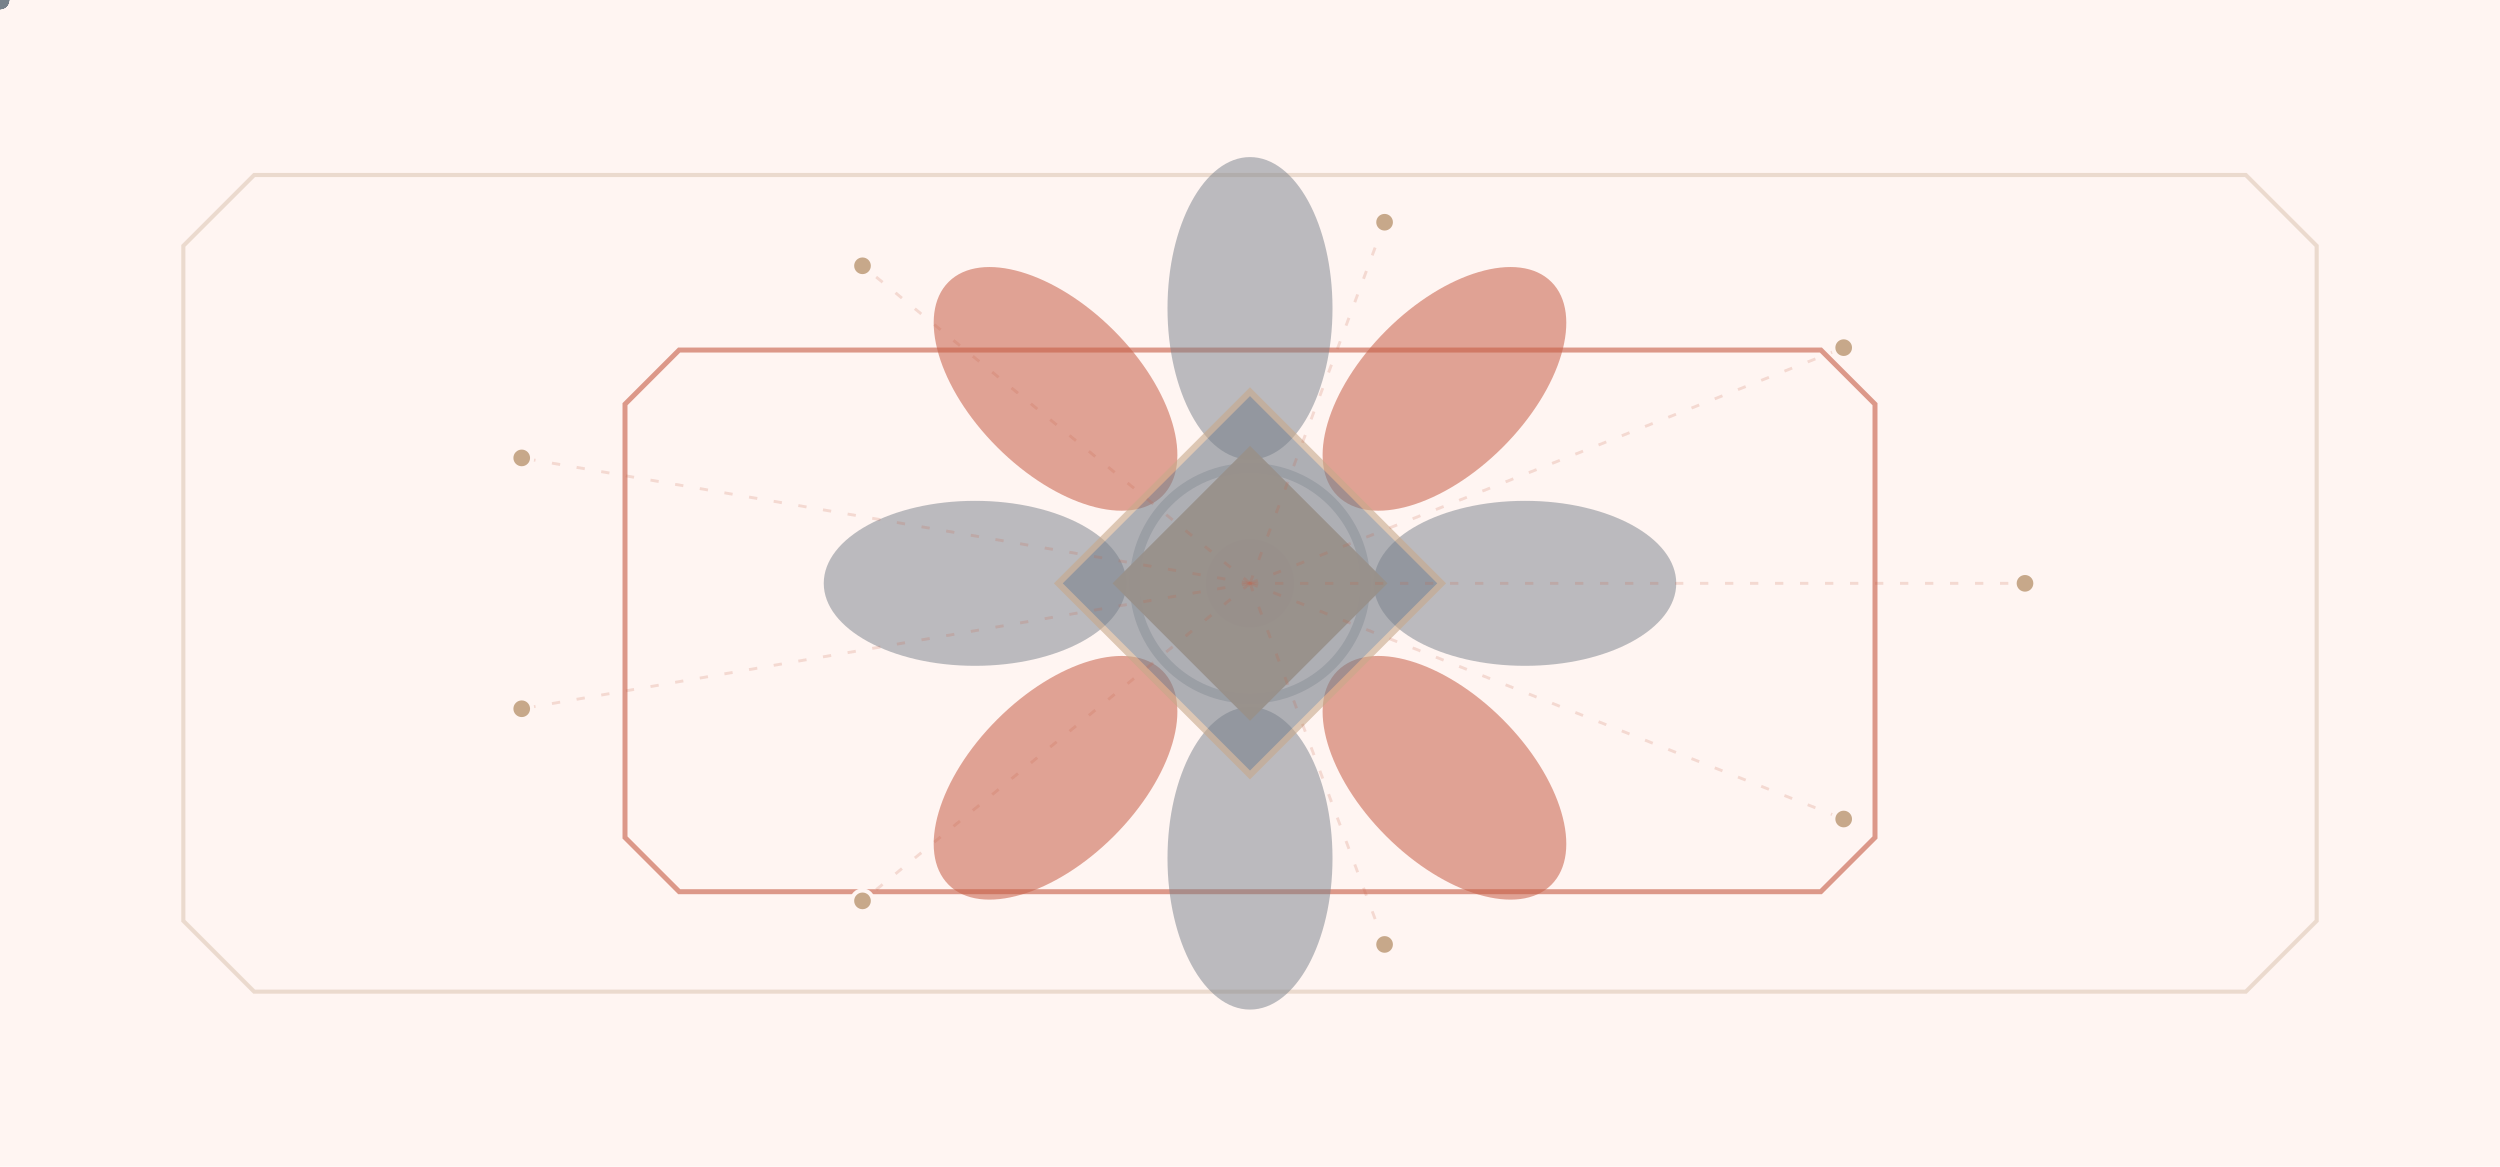
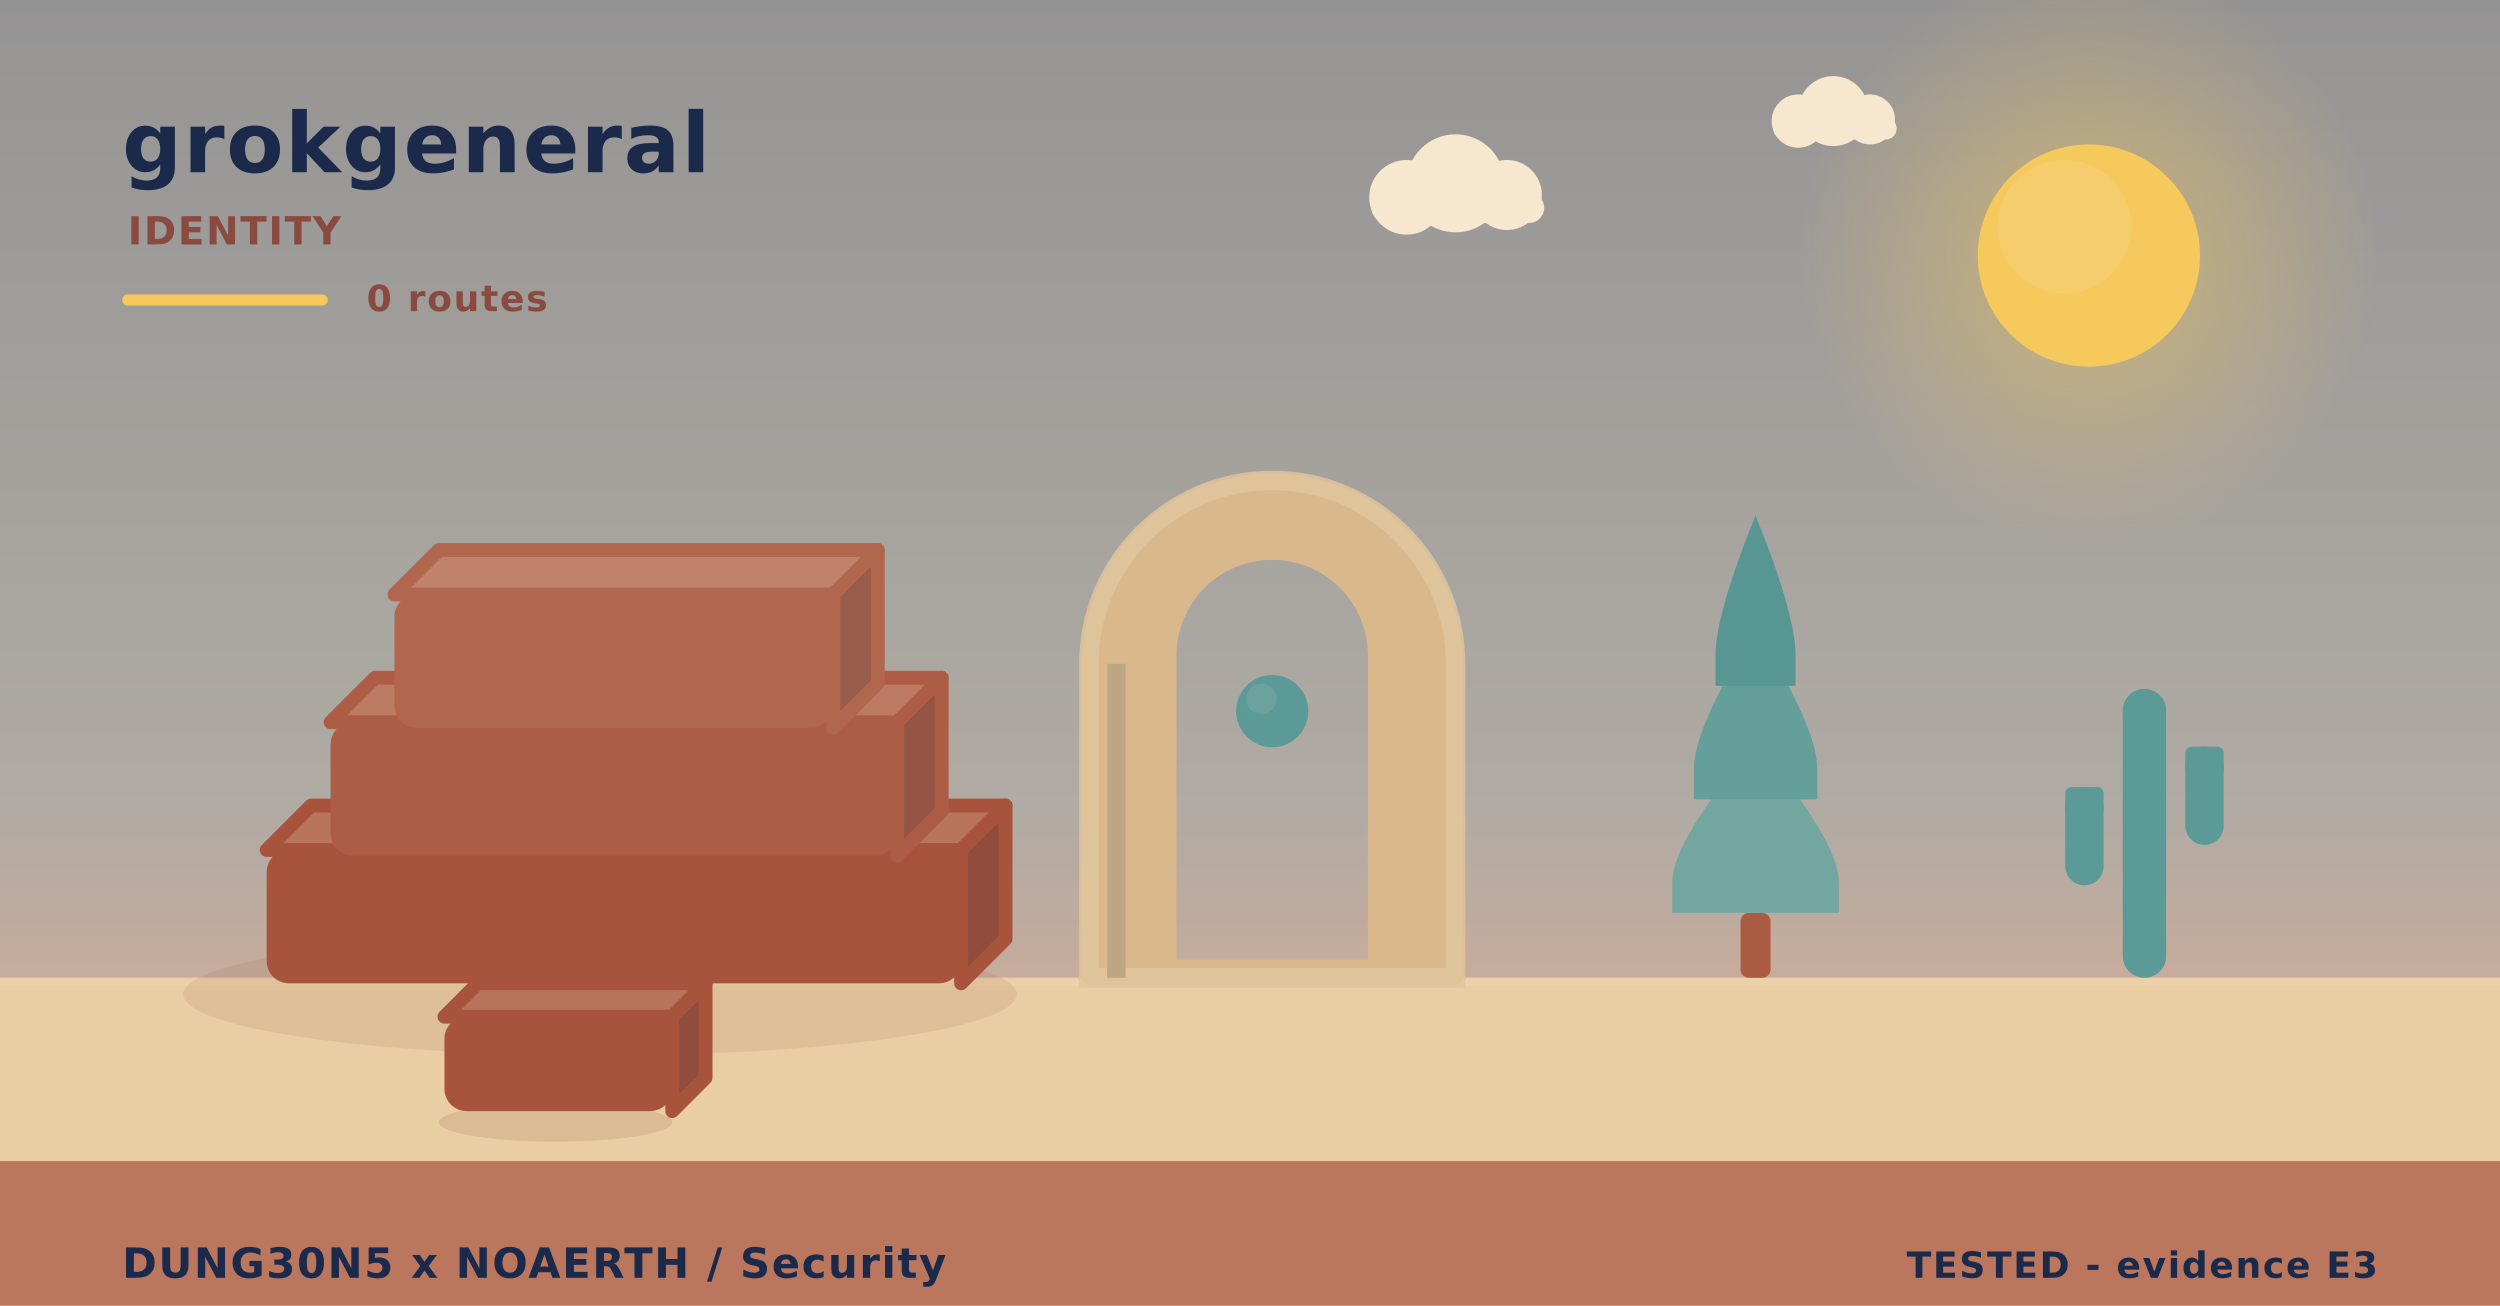
- <svg xmlns="http://www.w3.org/2000/svg" viewBox="0 0 1200 560" width="1200" height="560" role="img" aria-label="grokgeneral hero">
-   <rect width="1200" height="560" fill="#fff5f2" />
-   <defs>
-     <linearGradient id="gh" x1="0" y1="0" x2="1" y2="1">
-       <stop offset="0%" stop-color="#c75f48" />
-       <stop offset="100%" stop-color="#78818a" />
-     </linearGradient>
-   </defs>
-   <path d="M122.00,84.00 H1078.00 L1112.00,118.00 V442.00 L1078.00,476.00 H122.00 L88.00,442.00 V118.00 Z" fill="none" stroke="rgba(199,168,138,0.420)" stroke-width="2.00" opacity="0.80" />
-   <path d="M326.00,168.00 H874.00 L900.00,194.00 V402.00 L874.00,428.00 H326.00 L300.00,402.00 V194.00 Z" fill="none" stroke="rgba(199,95,72,0.680)" stroke-width="2.40" opacity="0.90" />
-   <ellipse cx="600.00" cy="148.00" rx="39.60" ry="72.60" fill="rgba(120,129,138,0.500)" opacity="1.00" transform="rotate(0.0 600.00 148.00)" />
-   <ellipse cx="693.34" cy="186.66" rx="39.60" ry="72.60" fill="rgba(199,95,72,0.550)" opacity="1.00" transform="rotate(45.0 693.34 186.66)" />
-   <ellipse cx="732.00" cy="280.00" rx="39.60" ry="72.60" fill="rgba(120,129,138,0.500)" opacity="1.00" transform="rotate(90.0 732.00 280.00)" />
-   <ellipse cx="693.34" cy="373.34" rx="39.60" ry="72.60" fill="rgba(199,95,72,0.550)" opacity="1.00" transform="rotate(135.0 693.34 373.34)" />
-   <ellipse cx="600.00" cy="412.00" rx="39.60" ry="72.60" fill="rgba(120,129,138,0.500)" opacity="1.00" transform="rotate(180.0 600.00 412.00)" />
-   <ellipse cx="506.66" cy="373.34" rx="39.60" ry="72.60" fill="rgba(199,95,72,0.550)" opacity="1.00" transform="rotate(225.0 506.66 373.34)" />
-   <ellipse cx="468.00" cy="280.00" rx="39.60" ry="72.60" fill="rgba(120,129,138,0.500)" opacity="1.00" transform="rotate(270.0 468.00 280.00)" />
-   <ellipse cx="506.66" cy="186.66" rx="39.60" ry="72.60" fill="rgba(199,95,72,0.550)" opacity="1.00" transform="rotate(315.0 506.66 186.66)" />
-   <circle cx="600.00" cy="280.00" r="55.44" fill="none" stroke="rgba(120,129,138,0.500)" stroke-width="4.62" opacity="0.70" />
-   <circle cx="600.00" cy="280.00" r="21.12" fill="rgba(199,95,72,0.550)" opacity="1.00" />
-   <polygon points="600.00,214.00 666.00,280.00 600.00,346.00 534.00,280.00" fill="#c7a88a" opacity="0.95" />
+ <svg xmlns="http://www.w3.org/2000/svg" width="900" height="470" viewBox="0 0 900 470" role="img" aria-label="grokgeneral - identity">
+   <linearGradient id="skyh" x1="0" y1="0" x2="0" y2="1">
+     <stop offset="0" stop-color="#959494" />
+     <stop offset="0.62" stop-color="#b0aba4" />
+     <stop offset="1" stop-color="#f3ad8a" />
+   </linearGradient>
+   <rect width="900" height="470" fill="url(#skyh)" />
+   <radialGradient id="sunh">
+     <stop offset="0.35" stop-color="#f5c95c" stop-opacity="0.34" />
+     <stop offset="1" stop-color="#f5c95c" stop-opacity="0" />
+   </radialGradient>
+   <circle cx="752" cy="92" r="104" fill="url(#sunh)" />
+   <circle cx="752" cy="92" r="40" fill="#f5c95c" />
+   <circle cx="743.2" cy="81.6" r="24" fill="#f5d27e" opacity="0.5" />
  <g>
-     <polygon points="600.00,188.00 692.00,280.00 600.00,372.00 508.00,280.00" fill="#78818a" opacity="0.60" stroke="#c7a88a" stroke-width="3" />
-     <animate attributeName="opacity" values="0.25;1.0;0.25" dur="11.1s" begin="5.52s" repeatCount="indefinite" />
+     <circle cx="524" cy="66" r="17.64" fill="#f6e7ce" />
+     <circle cx="506.36" cy="71.04" r="13.44" fill="#f6e7ce" />
+     <circle cx="542.48" cy="70.2" r="12.6" fill="#f6e7ce" />
+     <rect x="493.76" y="69.36" width="62.16" height="10.92" rx="5.46" fill="#f6e7ce" />
+     <animateTransform attributeName="transform" type="translate" values="0 0;24 0;0 0" dur="36s" begin="0s" repeatCount="indefinite" />
  </g>
-   <line x1="600.00" y1="280.00" x2="972.00" y2="280.00" stroke="rgba(199,95,72,0.340)" stroke-width="1.40" opacity="0.55" stroke-dasharray="4 8" />
-   <circle cx="972.00" cy="280.00" r="5.00" fill="#c7a88a" opacity="1.00" stroke="#fff5f2" stroke-width="2.00" />
-   <g opacity="0.9">
-     <circle cx="0.00" cy="0.00" r="4.40" fill="#78818a" opacity="1.00" />
-     <animateTransform attributeName="transform" type="translate" values="600.00,280.00 972.00,280.00" dur="4.625s" begin="5.52s" repeatCount="indefinite" />
-     <animateTransform attributeName="transform" type="translate" values="972.00,280.00 600.00,280.00" dur="4.625s" begin="7.832s" repeatCount="indefinite" />
+   <g>
+     <circle cx="660" cy="40" r="12.6" fill="#f6e7ce" />
+     <circle cx="647.4" cy="43.6" r="9.6" fill="#f6e7ce" />
+     <circle cx="673.2" cy="43" r="9" fill="#f6e7ce" />
+     <rect x="638.4" y="42.4" width="44.4" height="7.8" rx="3.9" fill="#f6e7ce" />
+     <animateTransform attributeName="transform" type="translate" values="0 0;-18 0;0 0" dur="46s" begin="3s" repeatCount="indefinite" />
  </g>
-   <line x1="600.00" y1="280.00" x2="884.97" y2="393.13" stroke="rgba(199,95,72,0.340)" stroke-width="1.40" opacity="0.55" stroke-dasharray="4 8" />
-   <circle cx="884.97" cy="393.13" r="5.00" fill="#c7a88a" opacity="1.00" stroke="#fff5f2" stroke-width="2.00" />
-   <g opacity="0.9">
-     <circle cx="0.00" cy="0.00" r="4.40" fill="#78818a" opacity="1.00" />
-     <animateTransform attributeName="transform" type="translate" values="600.00,280.00 884.97,393.13" dur="4.625s" begin="5.82s" repeatCount="indefinite" />
-     <animateTransform attributeName="transform" type="translate" values="884.97,393.13 600.00,280.00" dur="4.625s" begin="8.133s" repeatCount="indefinite" />
+   <rect x="0" y="352" width="900" height="118" fill="#e9cda3" />
+   <rect x="0" y="352" width="900" height="3" fill="#ebd1a9" />
+   <text x="44" y="62" font-family="Verdana,DejaVu Sans,sans-serif" font-size="30" font-weight="700" letter-spacing="0.6" fill="#1b2a4a" text-anchor="start">grokgeneral</text>
+   <text x="46" y="88" font-family="Verdana,DejaVu Sans,sans-serif" font-size="14" font-weight="700" letter-spacing="0.6" fill="#894b3f" text-anchor="start">IDENTITY</text>
+   <rect x="44" y="106" width="74" height="4" rx="2" fill="#f5c95c" />
+   <text x="132" y="112" font-family="Verdana,DejaVu Sans,sans-serif" font-size="13" font-weight="700" letter-spacing="0.6" fill="#894b3f" text-anchor="start">0 routes</text>
+   <ellipse cx="216" cy="358" rx="150" ry="22" fill="rgba(138,90,68,0.11)" />
+   <g>
+     <path d="M96,306 L346,306 L362,290 L112,290 Z" fill="#b9745c" stroke="#a8543c" stroke-width="5" stroke-linejoin="round" />
+     <path d="M346,306 L362,290 L362,338 L346,354 Z" fill="#904d3e" stroke="#a8543c" stroke-width="5" stroke-linejoin="round" />
+     <rect x="96" y="306" width="250" height="48" rx="8" fill="#a8543c" />
+     <animateTransform attributeName="transform" type="translate" values="0 10;0 0" dur="0.9s" begin="0s" fill="freeze" />
  </g>
-   <line x1="600.00" y1="280.00" x2="664.60" y2="453.33" stroke="rgba(199,95,72,0.340)" stroke-width="1.40" opacity="0.55" stroke-dasharray="4 8" />
-   <circle cx="664.60" cy="453.33" r="5.00" fill="#c7a88a" opacity="1.00" stroke="#fff5f2" stroke-width="2.00" />
-   <g opacity="0.9">
-     <circle cx="0.00" cy="0.00" r="4.40" fill="#78818a" opacity="1.00" />
-     <animateTransform attributeName="transform" type="translate" values="600.00,280.00 664.60,453.33" dur="4.625s" begin="6.12s" repeatCount="indefinite" />
-     <animateTransform attributeName="transform" type="translate" values="664.60,453.33 600.00,280.00" dur="4.625s" begin="8.432s" repeatCount="indefinite" />
+   <g>
+     <path d="M119,260 L323,260 L339,244 L135,244 Z" fill="#bd7b63" stroke="#ad5d45" stroke-width="5" stroke-linejoin="round" />
+     <path d="M323,260 L339,244 L339,292 L323,308 Z" fill="#945446" stroke="#ad5d45" stroke-width="5" stroke-linejoin="round" />
+     <rect x="119" y="260" width="204" height="48" rx="8" fill="#ad5d45" />
+     <animateTransform attributeName="transform" type="translate" values="0 10;0 0" dur="0.9s" begin="0.28s" fill="freeze" />
  </g>
-   <line x1="600.00" y1="280.00" x2="414.00" y2="432.42" stroke="rgba(199,95,72,0.340)" stroke-width="1.40" opacity="0.55" stroke-dasharray="4 8" />
-   <circle cx="414.00" cy="432.42" r="5.00" fill="#c7a88a" opacity="1.00" stroke="#fff5f2" stroke-width="2.00" />
-   <g opacity="0.9">
-     <circle cx="0.00" cy="0.00" r="4.40" fill="#78818a" opacity="1.00" />
-     <animateTransform attributeName="transform" type="translate" values="600.00,280.00 414.00,432.42" dur="4.625s" begin="6.42s" repeatCount="indefinite" />
-     <animateTransform attributeName="transform" type="translate" values="414.00,432.42 600.00,280.00" dur="4.625s" begin="8.732s" repeatCount="indefinite" />
+   <g>
+     <path d="M142,214 L300,214 L316,198 L158,198 Z" fill="#c0826a" stroke="#b1664e" stroke-width="5" stroke-linejoin="round" />
+     <path d="M300,214 L316,198 L316,246 L300,262 Z" fill="#985c4d" stroke="#b1664e" stroke-width="5" stroke-linejoin="round" />
+     <rect x="142" y="214" width="158" height="48" rx="8" fill="#b1664e" />
+     <animateTransform attributeName="transform" type="translate" values="0 10;0 0" dur="0.9s" begin="0.56s" fill="freeze" />
  </g>
-   <line x1="600.00" y1="280.00" x2="250.43" y2="340.20" stroke="rgba(199,95,72,0.340)" stroke-width="1.40" opacity="0.55" stroke-dasharray="4 8" />
-   <circle cx="250.43" cy="340.20" r="5.00" fill="#c7a88a" opacity="1.00" stroke="#fff5f2" stroke-width="2.00" />
-   <g opacity="0.9">
-     <circle cx="0.00" cy="0.00" r="4.40" fill="#78818a" opacity="1.00" />
-     <animateTransform attributeName="transform" type="translate" values="600.00,280.00 250.43,340.20" dur="4.625s" begin="6.72s" repeatCount="indefinite" />
-     <animateTransform attributeName="transform" type="translate" values="250.43,340.20 600.00,280.00" dur="4.625s" begin="9.032s" repeatCount="indefinite" />
+   <path d="M392,352 L392,238.96 A66,66 0 0 1 524,238.96 L524,352 Z M421.04,348 L421.04,236 A36.96,36.96 0 0 1 494.96,236 L494.96,348 Z" fill="#d9b98c" fill-rule="evenodd" stroke="#d9b98c" stroke-width="5" stroke-linejoin="round" />
+   <path d="M392,352 L392,238.96 A66,66 0 0 1 524,238.96 L524,352 Z" fill="none" stroke="#e0c49c" stroke-width="7" stroke-linecap="round" opacity="0.85" />
+   <rect x="398.6" y="238.96" width="6.6" height="113.04" fill="#bea583" />
+   <g>
+     <circle cx="458" cy="256" r="13" fill="#5b9a97" />
+     <circle cx="454.1" cy="251.58" r="5.46" fill="#7aa9a2" opacity="0.55" />
+     <animate attributeName="opacity" values="0.78;1;0.78" dur="5.2s" begin="0s" repeatCount="indefinite" />
  </g>
-   <line x1="600.00" y1="280.00" x2="250.43" y2="219.80" stroke="rgba(199,95,72,0.340)" stroke-width="1.40" opacity="0.55" stroke-dasharray="4 8" />
-   <circle cx="250.43" cy="219.80" r="5.00" fill="#c7a88a" opacity="1.00" stroke="#fff5f2" stroke-width="2.00" />
-   <g opacity="0.9">
-     <circle cx="0.00" cy="0.00" r="4.40" fill="#78818a" opacity="1.00" />
-     <animateTransform attributeName="transform" type="translate" values="600.00,280.00 250.43,219.80" dur="4.625s" begin="7.02s" repeatCount="indefinite" />
-     <animateTransform attributeName="transform" type="translate" values="250.43,219.80 600.00,280.00" dur="4.625s" begin="9.332s" repeatCount="indefinite" />
+   <rect x="626.6" y="328.64" width="10.8" height="23.36" rx="3" fill="#ac5b43" />
+   <path d="M632,267.32 Q602,302.89 602,317.6 Q602,328.64 602,328.64 L662,328.64 Q662,328.64 662,317.6 Q662,302.89 632,267.32 Z" fill="#74a6a0" />
+   <path d="M632,226.44 Q609.8,262.01 609.8,276.72 Q609.8,287.76 609.8,287.76 L654.2,287.76 Q654.2,287.76 654.2,276.72 Q654.2,262.01 632,226.44 Z" fill="#649f9a" />
+   <path d="M632,185.56 Q617.6,221.13 617.6,235.84 Q617.6,246.88 617.6,246.88 L646.4,246.88 Q646.4,246.88 646.4,235.84 Q646.4,221.13 632,185.56 Z" fill="#589694" />
+   <rect x="764.18" y="248" width="15.64" height="104" rx="7.82" fill="#5b9a97" />
+   <rect x="743.48" y="283.36" width="13.8" height="35.36" rx="6.9" fill="#5b9a97" />
+   <rect x="743.48" y="283.36" width="13.8" height="10.4" rx="2.3" fill="#5b9a97" />
+   <rect x="786.72" y="268.8" width="13.8" height="35.36" rx="6.9" fill="#5b9a97" />
+   <rect x="786.72" y="268.8" width="13.8" height="10.4" rx="2.3" fill="#5b9a97" />
+   <ellipse cx="200" cy="404" rx="42" ry="7" fill="rgba(138,90,68,0.15)" />
+   <g>
+     <path d="M160,366 L242,366 L254,354 L172,354 Z" fill="#b9745c" stroke="#a8543c" stroke-width="5" stroke-linejoin="round" />
+     <path d="M242,366 L254,354 L254,388 L242,400 Z" fill="#904d3e" stroke="#a8543c" stroke-width="5" stroke-linejoin="round" />
+     <rect x="160" y="366" width="82" height="34" rx="8" fill="#a8543c" />
+     <animateTransform attributeName="transform" type="translate" values="0 10;0 0" dur="0.7s" begin="0.8s" fill="freeze" />
  </g>
-   <line x1="600.00" y1="280.00" x2="414.00" y2="127.58" stroke="rgba(199,95,72,0.340)" stroke-width="1.40" opacity="0.55" stroke-dasharray="4 8" />
-   <circle cx="414.00" cy="127.58" r="5.00" fill="#c7a88a" opacity="1.00" stroke="#fff5f2" stroke-width="2.00" />
-   <g opacity="0.9">
-     <circle cx="0.00" cy="0.00" r="4.40" fill="#78818a" opacity="1.00" />
-     <animateTransform attributeName="transform" type="translate" values="600.00,280.00 414.00,127.58" dur="4.625s" begin="7.32s" repeatCount="indefinite" />
-     <animateTransform attributeName="transform" type="translate" values="414.00,127.58 600.00,280.00" dur="4.625s" begin="9.633s" repeatCount="indefinite" />
-   </g>
-   <line x1="600.00" y1="280.00" x2="664.60" y2="106.67" stroke="rgba(199,95,72,0.340)" stroke-width="1.40" opacity="0.55" stroke-dasharray="4 8" />
-   <circle cx="664.60" cy="106.67" r="5.00" fill="#c7a88a" opacity="1.00" stroke="#fff5f2" stroke-width="2.00" />
-   <g opacity="0.9">
-     <circle cx="0.00" cy="0.00" r="4.40" fill="#78818a" opacity="1.00" />
-     <animateTransform attributeName="transform" type="translate" values="600.00,280.00 664.60,106.67" dur="4.625s" begin="7.62s" repeatCount="indefinite" />
-     <animateTransform attributeName="transform" type="translate" values="664.60,106.67 600.00,280.00" dur="4.625s" begin="9.932s" repeatCount="indefinite" />
-   </g>
-   <line x1="600.00" y1="280.00" x2="884.97" y2="166.87" stroke="rgba(199,95,72,0.340)" stroke-width="1.40" opacity="0.55" stroke-dasharray="4 8" />
-   <circle cx="884.97" cy="166.87" r="5.00" fill="#c7a88a" opacity="1.00" stroke="#fff5f2" stroke-width="2.00" />
-   <g opacity="0.9">
-     <circle cx="0.00" cy="0.00" r="4.40" fill="#78818a" opacity="1.00" />
-     <animateTransform attributeName="transform" type="translate" values="600.00,280.00 884.97,166.87" dur="4.625s" begin="7.92s" repeatCount="indefinite" />
-     <animateTransform attributeName="transform" type="translate" values="884.97,166.87 600.00,280.00" dur="4.625s" begin="10.232s" repeatCount="indefinite" />
-   </g>
+   <rect x="0" y="418" width="900" height="52" rx="0" fill="#b87159" opacity="0.94" />
+   <text x="44" y="460" font-family="Verdana,DejaVu Sans,sans-serif" font-size="15" font-weight="700" letter-spacing="0.6" fill="#1b2a4a" text-anchor="start">DUNG30N5 x NOAERTH  /  Security</text>
+   <text x="856" y="460" font-family="Verdana,DejaVu Sans,sans-serif" font-size="13" font-weight="700" letter-spacing="0.6" fill="#1b2a4a" text-anchor="end">TESTED  -  evidence E3</text>
</svg>
